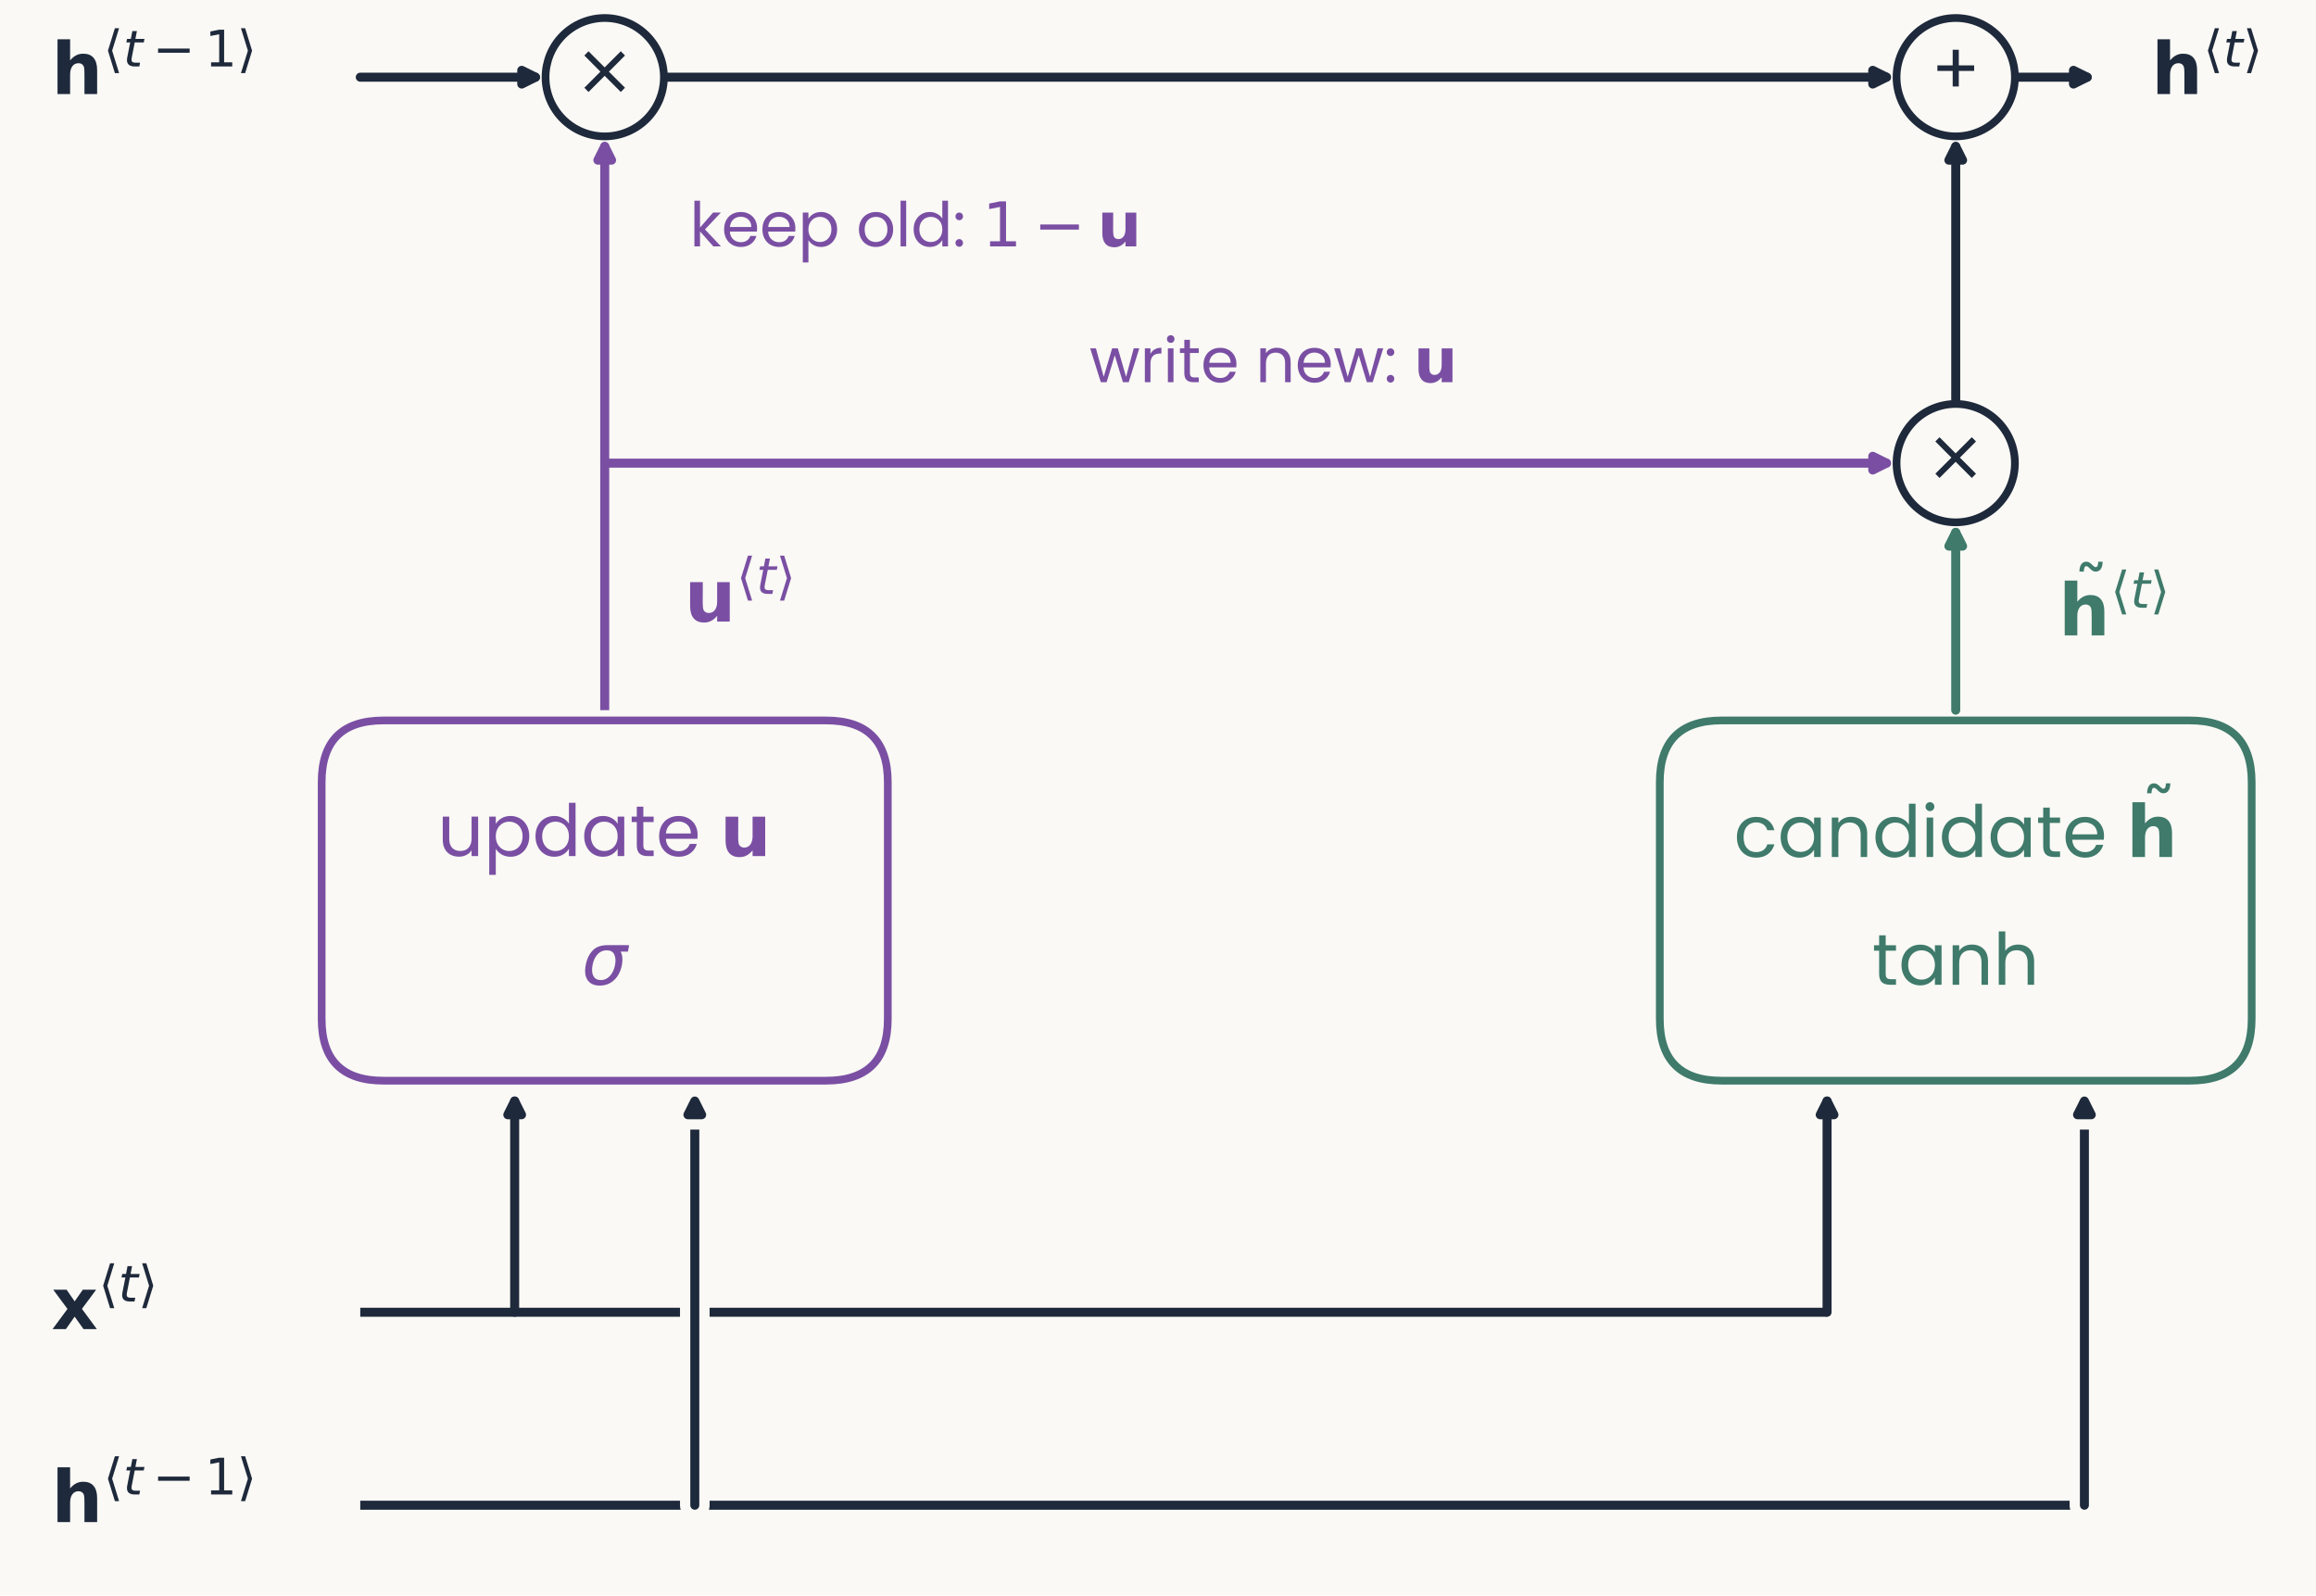
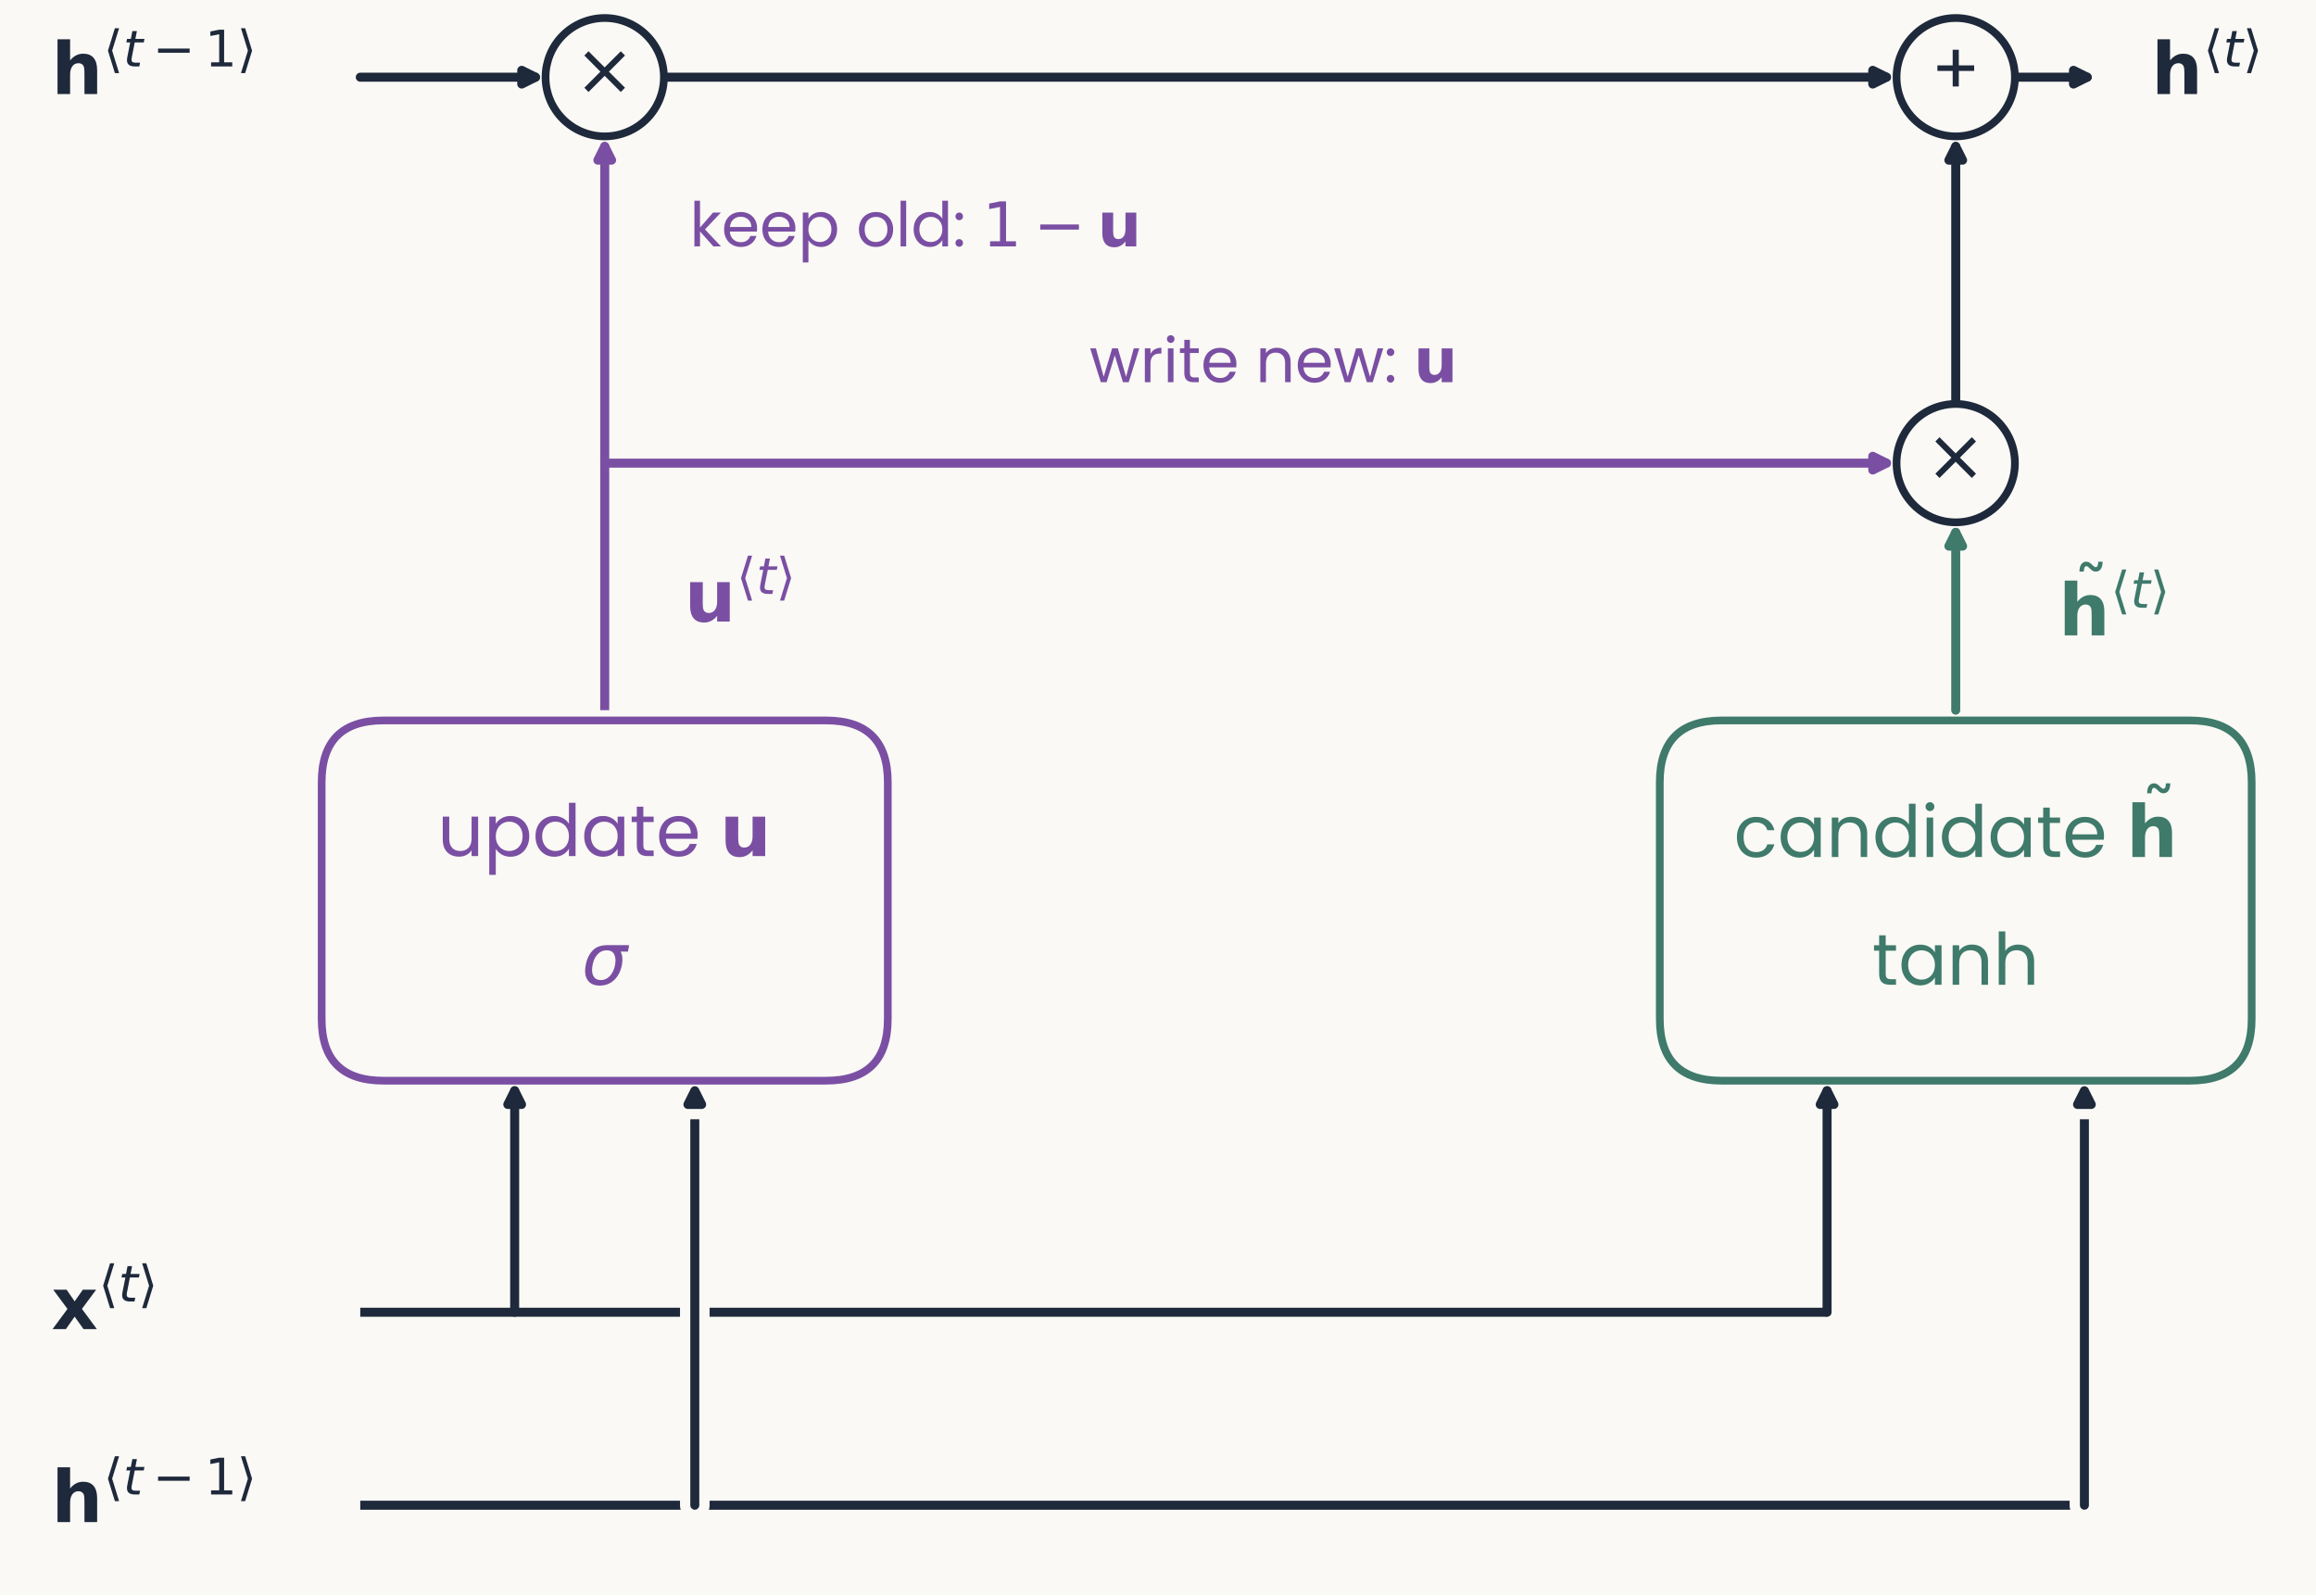
<svg xmlns="http://www.w3.org/2000/svg" xmlns:xlink="http://www.w3.org/1999/xlink" width="675pt" height="465pt" viewBox="0 0 675 465" version="1.1">
  <defs>
    <style type="text/css">*{stroke-linejoin: round; stroke-linecap: butt}</style>
  </defs>
  <g id="figure_1">
    <g id="patch_1">
      <path d="M 0 465  L 675 465  L 675 0  L 0 0  z " style="fill: #faf9f5" />
    </g>
    <g id="axes_1">
      <g id="line2d_1">
-         <path d="M 176.25 207  L 176.25 135  " clip-path="url(#p24cb22e67d)" style="fill: none; stroke: #7a4fa3; stroke-width: 2.625" />
+         <path d="M 176.25 207  L 176.25 135  " clip-path="url(#p9126a7f624)" style="fill: none; stroke: #7a4fa3; stroke-width: 2.625" />
      </g>
      <g id="line2d_2">
-         <path d="M 105 382.5  L 532.5 382.5  " clip-path="url(#p24cb22e67d)" style="fill: none; stroke: #1e293b; stroke-width: 2.625" />
+         <path d="M 105 382.5  L 532.5 382.5  " clip-path="url(#p9126a7f624)" style="fill: none; stroke: #1e293b; stroke-width: 2.625" />
      </g>
      <g id="line2d_3">
-         <path d="M 105 438.75  L 607.5 438.75  " clip-path="url(#p24cb22e67d)" style="fill: none; stroke: #1e293b; stroke-width: 2.625" />
+         <path d="M 105 438.75  L 607.5 438.75  " clip-path="url(#p9126a7f624)" style="fill: none; stroke: #1e293b; stroke-width: 2.625" />
      </g>
      <g id="patch_2">
-         <path d="M 105 22.5  Q 132 22.5 156.065 22.5  " clip-path="url(#p24cb22e67d)" style="fill: none; stroke: #1e293b; stroke-width: 2.625; stroke-linecap: round" />
-         <path d="M 152.065 20.5  L 156.065 22.5  L 152.065 24.5  z " clip-path="url(#p24cb22e67d)" style="fill: #1e293b; stroke: #1e293b; stroke-width: 2.625; stroke-linecap: round" />
+         <path d="M 105 22.5  Q 132 22.5 156.065 22.5  " clip-path="url(#p9126a7f624)" style="fill: none; stroke: #1e293b; stroke-width: 2.625; stroke-linecap: round" />
+         <path d="M 152.065 20.5  L 156.065 22.5  L 152.065 24.5  z " clip-path="url(#p9126a7f624)" style="fill: #1e293b; stroke: #1e293b; stroke-width: 2.625; stroke-linecap: round" />
      </g>
      <g id="patch_3">
-         <path d="M 193.5 22.5  Q 373.125 22.5 549.815 22.5  " clip-path="url(#p24cb22e67d)" style="fill: none; stroke: #1e293b; stroke-width: 2.625; stroke-linecap: round" />
-         <path d="M 545.815 20.5  L 549.815 22.5  L 545.815 24.5  z " clip-path="url(#p24cb22e67d)" style="fill: #1e293b; stroke: #1e293b; stroke-width: 2.625; stroke-linecap: round" />
+         <path d="M 193.5 22.5  Q 373.125 22.5 549.815 22.5  " clip-path="url(#p9126a7f624)" style="fill: none; stroke: #1e293b; stroke-width: 2.625; stroke-linecap: round" />
+         <path d="M 545.815 20.5  L 549.815 22.5  L 545.815 24.5  z " clip-path="url(#p9126a7f624)" style="fill: #1e293b; stroke: #1e293b; stroke-width: 2.625; stroke-linecap: round" />
      </g>
      <g id="patch_4">
-         <path d="M 587.25 22.5  Q 599.25 22.5 608.315 22.5  " clip-path="url(#p24cb22e67d)" style="fill: none; stroke: #1e293b; stroke-width: 2.625; stroke-linecap: round" />
-         <path d="M 604.315 20.5  L 608.315 22.5  L 604.315 24.5  z " clip-path="url(#p24cb22e67d)" style="fill: #1e293b; stroke: #1e293b; stroke-width: 2.625; stroke-linecap: round" />
+         <path d="M 587.25 22.5  Q 599.25 22.5 608.315 22.5  " clip-path="url(#p9126a7f624)" style="fill: none; stroke: #1e293b; stroke-width: 2.625; stroke-linecap: round" />
+         <path d="M 604.315 20.5  L 608.315 22.5  L 604.315 24.5  z " clip-path="url(#p9126a7f624)" style="fill: #1e293b; stroke: #1e293b; stroke-width: 2.625; stroke-linecap: round" />
      </g>
      <g id="patch_5">
-         <path d="M 176.25 135  Q 176.25 87.375 176.25 42.685  " clip-path="url(#p24cb22e67d)" style="fill: none; stroke: #7a4fa3; stroke-width: 2.625; stroke-linecap: round" />
-         <path d="M 174.25 46.685  L 176.25 42.685  L 178.25 46.685  z " clip-path="url(#p24cb22e67d)" style="fill: #7a4fa3; stroke: #7a4fa3; stroke-width: 2.625; stroke-linecap: round" />
+         <path d="M 176.25 135  Q 176.25 87.375 176.25 42.685  " clip-path="url(#p9126a7f624)" style="fill: none; stroke: #7a4fa3; stroke-width: 2.625; stroke-linecap: round" />
+         <path d="M 174.25 46.685  L 176.25 42.685  L 178.25 46.685  z " clip-path="url(#p9126a7f624)" style="fill: #7a4fa3; stroke: #7a4fa3; stroke-width: 2.625; stroke-linecap: round" />
      </g>
      <g id="patch_6">
-         <path d="M 176.25 135  Q 364.5 135 549.815 135  " clip-path="url(#p24cb22e67d)" style="fill: none; stroke: #7a4fa3; stroke-width: 2.625; stroke-linecap: round" />
-         <path d="M 545.815 133  L 549.815 135  L 545.815 137  z " clip-path="url(#p24cb22e67d)" style="fill: #7a4fa3; stroke: #7a4fa3; stroke-width: 2.625; stroke-linecap: round" />
+         <path d="M 176.25 135  Q 364.5 135 549.815 135  " clip-path="url(#p9126a7f624)" style="fill: none; stroke: #7a4fa3; stroke-width: 2.625; stroke-linecap: round" />
+         <path d="M 545.815 133  L 549.815 135  L 545.815 137  z " clip-path="url(#p9126a7f624)" style="fill: #7a4fa3; stroke: #7a4fa3; stroke-width: 2.625; stroke-linecap: round" />
      </g>
      <g id="patch_7">
-         <path d="M 570 207  Q 570 179.625 570 155.185  " clip-path="url(#p24cb22e67d)" style="fill: none; stroke: #3f7a6b; stroke-width: 2.625; stroke-linecap: round" />
-         <path d="M 568 159.185  L 570 155.185  L 572 159.185  z " clip-path="url(#p24cb22e67d)" style="fill: #3f7a6b; stroke: #3f7a6b; stroke-width: 2.625; stroke-linecap: round" />
+         <path d="M 570 207  Q 570 179.625 570 155.185  " clip-path="url(#p9126a7f624)" style="fill: none; stroke: #3f7a6b; stroke-width: 2.625; stroke-linecap: round" />
+         <path d="M 568 159.185  L 570 155.185  L 572 159.185  z " clip-path="url(#p9126a7f624)" style="fill: #3f7a6b; stroke: #3f7a6b; stroke-width: 2.625; stroke-linecap: round" />
      </g>
      <g id="patch_8">
-         <path d="M 570 117.75  Q 570 78.75 570 42.685  " clip-path="url(#p24cb22e67d)" style="fill: none; stroke: #1e293b; stroke-width: 2.625; stroke-linecap: round" />
-         <path d="M 568 46.685  L 570 42.685  L 572 46.685  z " clip-path="url(#p24cb22e67d)" style="fill: #1e293b; stroke: #1e293b; stroke-width: 2.625; stroke-linecap: round" />
+         <path d="M 570 117.75  Q 570 78.75 570 42.685  " clip-path="url(#p9126a7f624)" style="fill: none; stroke: #1e293b; stroke-width: 2.625; stroke-linecap: round" />
+         <path d="M 568 46.685  L 570 42.685  L 572 46.685  z " clip-path="url(#p9126a7f624)" style="fill: #1e293b; stroke: #1e293b; stroke-width: 2.625; stroke-linecap: round" />
      </g>
      <g id="patch_9">
-         <path d="M 150 382.5  Q 150 350.25 150 320.935  " clip-path="url(#p24cb22e67d)" style="fill: none; stroke: #1e293b; stroke-width: 2.625; stroke-linecap: round" />
-         <path d="M 148 324.935  L 150 320.935  L 152 324.935  z " clip-path="url(#p24cb22e67d)" style="fill: #1e293b; stroke: #1e293b; stroke-width: 2.625; stroke-linecap: round" />
+         <path d="M 150 382.5  Q 150 348.75 150 317.935  " clip-path="url(#p9126a7f624)" style="fill: none; stroke: #1e293b; stroke-width: 2.625; stroke-linecap: round" />
+         <path d="M 148 321.935  L 150 317.935  L 152 321.935  z " clip-path="url(#p9126a7f624)" style="fill: #1e293b; stroke: #1e293b; stroke-width: 2.625; stroke-linecap: round" />
      </g>
      <g id="patch_10">
-         <path d="M 532.5 382.5  Q 532.5 350.25 532.5 320.935  " clip-path="url(#p24cb22e67d)" style="fill: none; stroke: #1e293b; stroke-width: 2.625; stroke-linecap: round" />
-         <path d="M 530.5 324.935  L 532.5 320.935  L 534.5 324.935  z " clip-path="url(#p24cb22e67d)" style="fill: #1e293b; stroke: #1e293b; stroke-width: 2.625; stroke-linecap: round" />
+         <path d="M 532.5 382.5  Q 532.5 348.75 532.5 317.935  " clip-path="url(#p9126a7f624)" style="fill: none; stroke: #1e293b; stroke-width: 2.625; stroke-linecap: round" />
+         <path d="M 530.5 321.935  L 532.5 317.935  L 534.5 321.935  z " clip-path="url(#p9126a7f624)" style="fill: #1e293b; stroke: #1e293b; stroke-width: 2.625; stroke-linecap: round" />
      </g>
      <g id="patch_11">
-         <path d="M 202.5 438.75  Q 202.5 378.375 202.5 320.935  " clip-path="url(#p24cb22e67d)" style="fill: none; stroke: #faf9f5; stroke-width: 8.625; stroke-linecap: round" />
-         <path d="M 202.5 438.75  Q 202.5 378.375 202.5 320.935  " clip-path="url(#p24cb22e67d)" style="fill: none; stroke: #1e293b; stroke-width: 2.625; stroke-linecap: round" />
-         <path d="M 200.5 324.935  L 202.5 320.935  L 204.5 324.935  z " clip-path="url(#p24cb22e67d)" style="fill: #1e293b; stroke: #faf9f5; stroke-width: 8.625; stroke-linecap: round" />
-         <path d="M 200.5 324.935  L 202.5 320.935  L 204.5 324.935  z " clip-path="url(#p24cb22e67d)" style="fill: #1e293b; stroke: #1e293b; stroke-width: 2.625; stroke-linecap: round" />
+         <path d="M 202.5 438.75  Q 202.5 376.875 202.5 317.935  " clip-path="url(#p9126a7f624)" style="fill: none; stroke: #faf9f5; stroke-width: 8.625; stroke-linecap: round" />
+         <path d="M 202.5 438.75  Q 202.5 376.875 202.5 317.935  " clip-path="url(#p9126a7f624)" style="fill: none; stroke: #1e293b; stroke-width: 2.625; stroke-linecap: round" />
+         <path d="M 200.5 321.935  L 202.5 317.935  L 204.5 321.935  z " clip-path="url(#p9126a7f624)" style="fill: #1e293b; stroke: #faf9f5; stroke-width: 8.625; stroke-linecap: round" />
+         <path d="M 200.5 321.935  L 202.5 317.935  L 204.5 321.935  z " clip-path="url(#p9126a7f624)" style="fill: #1e293b; stroke: #1e293b; stroke-width: 2.625; stroke-linecap: round" />
      </g>
      <g id="patch_12">
-         <path d="M 607.5 438.75  Q 607.5 378.375 607.5 320.935  " clip-path="url(#p24cb22e67d)" style="fill: none; stroke: #faf9f5; stroke-width: 8.625; stroke-linecap: round" />
-         <path d="M 607.5 438.75  Q 607.5 378.375 607.5 320.935  " clip-path="url(#p24cb22e67d)" style="fill: none; stroke: #1e293b; stroke-width: 2.625; stroke-linecap: round" />
-         <path d="M 605.5 324.935  L 607.5 320.935  L 609.5 324.935  z " clip-path="url(#p24cb22e67d)" style="fill: #1e293b; stroke: #faf9f5; stroke-width: 8.625; stroke-linecap: round" />
-         <path d="M 605.5 324.935  L 607.5 320.935  L 609.5 324.935  z " clip-path="url(#p24cb22e67d)" style="fill: #1e293b; stroke: #1e293b; stroke-width: 2.625; stroke-linecap: round" />
+         <path d="M 607.5 438.75  Q 607.5 376.875 607.5 317.935  " clip-path="url(#p9126a7f624)" style="fill: none; stroke: #faf9f5; stroke-width: 8.625; stroke-linecap: round" />
+         <path d="M 607.5 438.75  Q 607.5 376.875 607.5 317.935  " clip-path="url(#p9126a7f624)" style="fill: none; stroke: #1e293b; stroke-width: 2.625; stroke-linecap: round" />
+         <path d="M 605.5 321.935  L 607.5 317.935  L 609.5 321.935  z " clip-path="url(#p9126a7f624)" style="fill: #1e293b; stroke: #faf9f5; stroke-width: 8.625; stroke-linecap: round" />
+         <path d="M 605.5 321.935  L 607.5 317.935  L 609.5 321.935  z " clip-path="url(#p9126a7f624)" style="fill: #1e293b; stroke: #1e293b; stroke-width: 2.625; stroke-linecap: round" />
      </g>
      <g id="patch_13">
-         <path d="M 176.25 39.75  C 180.825 39.75 185.213 37.932 188.448 34.698  C 191.682 31.463 193.5 27.075 193.5 22.5  C 193.5 17.925 191.682 13.537 188.448 10.302  C 185.213 7.068 180.825 5.25 176.25 5.25  C 171.675 5.25 167.287 7.068 164.052 10.302  C 160.818 13.537 159 17.925 159 22.5  C 159 27.075 160.818 31.463 164.052 34.698  C 167.287 37.932 171.675 39.75 176.25 39.75  z " clip-path="url(#p24cb22e67d)" style="fill: #faf9f5; stroke: #1e293b; stroke-width: 2.25; stroke-linejoin: miter" />
+         <path d="M 176.25 39.75  C 180.825 39.75 185.213 37.932 188.448 34.698  C 191.682 31.463 193.5 27.075 193.5 22.5  C 193.5 17.925 191.682 13.537 188.448 10.302  C 185.213 7.068 180.825 5.25 176.25 5.25  C 171.675 5.25 167.287 7.068 164.052 10.302  C 160.818 13.537 159 17.925 159 22.5  C 159 27.075 160.818 31.463 164.052 34.698  C 167.287 37.932 171.675 39.75 176.25 39.75  z " clip-path="url(#p9126a7f624)" style="fill: #faf9f5; stroke: #1e293b; stroke-width: 2.25; stroke-linejoin: miter" />
      </g>
      <g id="patch_14">
-         <path d="M 570 39.75  C 574.575 39.75 578.963 37.932 582.198 34.698  C 585.432 31.463 587.25 27.075 587.25 22.5  C 587.25 17.925 585.432 13.537 582.198 10.302  C 578.963 7.068 574.575 5.25 570 5.25  C 565.425 5.25 561.037 7.068 557.802 10.302  C 554.568 13.537 552.75 17.925 552.75 22.5  C 552.75 27.075 554.568 31.463 557.802 34.698  C 561.037 37.932 565.425 39.75 570 39.75  z " clip-path="url(#p24cb22e67d)" style="fill: #faf9f5; stroke: #1e293b; stroke-width: 2.25; stroke-linejoin: miter" />
+         <path d="M 570 39.75  C 574.575 39.75 578.963 37.932 582.198 34.698  C 585.432 31.463 587.25 27.075 587.25 22.5  C 587.25 17.925 585.432 13.537 582.198 10.302  C 578.963 7.068 574.575 5.25 570 5.25  C 565.425 5.25 561.037 7.068 557.802 10.302  C 554.568 13.537 552.75 17.925 552.75 22.5  C 552.75 27.075 554.568 31.463 557.802 34.698  C 561.037 37.932 565.425 39.75 570 39.75  z " clip-path="url(#p9126a7f624)" style="fill: #faf9f5; stroke: #1e293b; stroke-width: 2.25; stroke-linejoin: miter" />
      </g>
      <g id="patch_15">
-         <path d="M 111.75 315  L 240.75 315  Q 258.75 315 258.75 297  L 258.75 228  Q 258.75 210 240.75 210  L 111.75 210  Q 93.75 210 93.75 228  L 93.75 297  Q 93.75 315 111.75 315  z " clip-path="url(#p24cb22e67d)" style="fill: #faf9f5; stroke: #7a4fa3; stroke-width: 2.25; stroke-linejoin: miter" />
+         <path d="M 111.75 315  L 240.75 315  Q 258.75 315 258.75 297  L 258.75 228  Q 258.75 210 240.75 210  L 111.75 210  Q 93.75 210 93.75 228  L 93.75 297  Q 93.75 315 111.75 315  z " clip-path="url(#p9126a7f624)" style="fill: #faf9f5; stroke: #7a4fa3; stroke-width: 2.25; stroke-linejoin: miter" />
      </g>
      <g id="patch_16">
-         <path d="M 570 152.25  C 574.575 152.25 578.963 150.432 582.198 147.198  C 585.432 143.963 587.25 139.575 587.25 135  C 587.25 130.425 585.432 126.037 582.198 122.802  C 578.963 119.568 574.575 117.75 570 117.75  C 565.425 117.75 561.037 119.568 557.802 122.802  C 554.568 126.037 552.75 130.425 552.75 135  C 552.75 139.575 554.568 143.963 557.802 147.198  C 561.037 150.432 565.425 152.25 570 152.25  z " clip-path="url(#p24cb22e67d)" style="fill: #faf9f5; stroke: #1e293b; stroke-width: 2.25; stroke-linejoin: miter" />
+         <path d="M 570 152.25  C 574.575 152.25 578.963 150.432 582.198 147.198  C 585.432 143.963 587.25 139.575 587.25 135  C 587.25 130.425 585.432 126.037 582.198 122.802  C 578.963 119.568 574.575 117.75 570 117.75  C 565.425 117.75 561.037 119.568 557.802 122.802  C 554.568 126.037 552.75 130.425 552.75 135  C 552.75 139.575 554.568 143.963 557.802 147.198  C 561.037 150.432 565.425 152.25 570 152.25  z " clip-path="url(#p9126a7f624)" style="fill: #faf9f5; stroke: #1e293b; stroke-width: 2.25; stroke-linejoin: miter" />
      </g>
      <g id="patch_17">
-         <path d="M 501.75 315  L 638.25 315  Q 656.25 315 656.25 297  L 656.25 228  Q 656.25 210 638.25 210  L 501.75 210  Q 483.75 210 483.75 228  L 483.75 297  Q 483.75 315 501.75 315  z " clip-path="url(#p24cb22e67d)" style="fill: #faf9f5; stroke: #3f7a6b; stroke-width: 2.25; stroke-linejoin: miter" />
+         <path d="M 501.75 315  L 638.25 315  Q 656.25 315 656.25 297  L 656.25 228  Q 656.25 210 638.25 210  L 501.75 210  Q 483.75 210 483.75 228  L 483.75 297  Q 483.75 315 501.75 315  z " clip-path="url(#p9126a7f624)" style="fill: #faf9f5; stroke: #3f7a6b; stroke-width: 2.25; stroke-linejoin: miter" />
      </g>
      <g id="text_1">
        <g style="fill: #1e293b" transform="translate(15 27.54) scale(0.21 -0.21)">
          <defs>
            <path id="DejaVuSans-Bold-68" d="M 4056 2131  L 4056 0  L 2931 0  L 2931 347  L 2931 1625  Q 2931 2084 2911 2256  Q 2891 2428 2841 2509  Q 2775 2619 2662 2680  Q 2550 2741 2406 2741  Q 2056 2741 1856 2470  Q 1656 2200 1656 1722  L 1656 0  L 538 0  L 538 4863  L 1656 4863  L 1656 2988  Q 1909 3294 2193 3439  Q 2478 3584 2822 3584  Q 3428 3584 3742 3212  Q 4056 2841 4056 2131  z " transform="scale(0.015625)" />
            <path id="DejaVuSans-27e8" d="M 572 2006  L 1453 4856  L 1984 4856  L 1103 2006  L 1984 -844  L 1453 -844  L 572 2006  z " transform="scale(0.015625)" />
            <path id="DejaVuSans-Oblique-74" d="M 2706 3500  L 2619 3053  L 1472 3053  L 1100 1153  Q 1081 1047 1072 975  Q 1063 903 1063 863  Q 1063 663 1183 572  Q 1303 481 1569 481  L 2150 481  L 2053 0  L 1503 0  Q 991 0 739 200  Q 488 400 488 806  Q 488 878 497 964  Q 506 1050 525 1153  L 897 3053  L 409 3053  L 500 3500  L 978 3500  L 1172 4494  L 1747 4494  L 1556 3500  L 2706 3500  z " transform="scale(0.015625)" />
            <path id="DejaVuSans-2212" d="M 678 2272  L 4684 2272  L 4684 1741  L 678 1741  L 678 2272  z " transform="scale(0.015625)" />
            <path id="DejaVuSans-31" d="M 794 531  L 1825 531  L 1825 4091  L 703 3866  L 703 4441  L 1819 4666  L 2450 4666  L 2450 531  L 3481 531  L 3481 0  L 794 0  L 794 531  z " transform="scale(0.015625)" />
            <path id="DejaVuSans-27e9" d="M 1925 2006  L 1044 -844  L 513 -844  L 1394 2006  L 513 4856  L 1044 4856  L 1925 2006  z " transform="scale(0.015625)" />
          </defs>
          <use xlink:href="#DejaVuSans-Bold-68" transform="translate(0 0.60625)" />
          <use xlink:href="#DejaVuSans-27e8" transform="translate(72.14844 38.8875) scale(0.7)" />
          <use xlink:href="#DejaVuSans-Oblique-74" transform="translate(99.45801 38.8875) scale(0.7)" />
          <use xlink:href="#DejaVuSans-2212" transform="translate(140.542 38.8875) scale(0.7)" />
          <use xlink:href="#DejaVuSans-31" transform="translate(212.832 38.8875) scale(0.7)" />
          <use xlink:href="#DejaVuSans-27e9" transform="translate(257.3682 38.8875) scale(0.7)" />
        </g>
      </g>
      <g id="text_2">
        <g style="fill: #1e293b" transform="translate(167.43 27.54) scale(0.21 -0.21)">
          <defs>
            <path id="DejaVuSans-d7" d="M 4488 3438  L 3059 2003  L 4488 575  L 4116 197  L 2681 1631  L 1247 197  L 878 575  L 2303 2003  L 878 3438  L 1247 3816  L 2681 2381  L 4116 3816  L 4488 3438  z " transform="scale(0.015625)" />
          </defs>
          <use xlink:href="#DejaVuSans-d7" transform="translate(0 0.375)" />
        </g>
      </g>
      <g id="text_3">
        <g style="fill: #1e293b" transform="translate(562.8288 27.54) scale(0.21 -0.21)">
          <defs>
            <path id="Poppins-Regular-2b" d="M 3821 2093  L 2458 2093  L 2458 710  L 1914 710  L 1914 2093  L 557 2093  L 557 2586  L 1914 2586  L 1914 3974  L 2458 3974  L 2458 2586  L 3821 2586  L 3821 2093  z " transform="scale(0.015625)" />
          </defs>
          <use xlink:href="#Poppins-Regular-2b" />
        </g>
      </g>
      <g id="text_4">
        <g style="fill: #7a4fa3" transform="translate(127.53 249.54) scale(0.21 -0.21)">
          <defs>
            <path id="Poppins-Regular-75" d="M 3603 3507  L 3603 0  L 3021 0  L 3021 518  Q 2854 250 2556 99  Q 2259 -51 1901 -51  Q 1491 -51 1164 118  Q 838 288 649 627  Q 461 966 461 1453  L 461 3507  L 1037 3507  L 1037 1530  Q 1037 1011 1299 732  Q 1562 454 2016 454  Q 2483 454 2752 742  Q 3021 1030 3021 1581  L 3021 3507  L 3603 3507  z " transform="scale(0.015625)" />
            <path id="Poppins-Regular-70" d="M 1075 2861  Q 1248 3162 1590 3363  Q 1933 3565 2387 3565  Q 2854 3565 3235 3341  Q 3616 3117 3833 2710  Q 4051 2304 4051 1766  Q 4051 1235 3833 819  Q 3616 403 3235 172  Q 2854 -58 2387 -58  Q 1939 -58 1596 144  Q 1254 346 1075 646  L 1075 -1664  L 493 -1664  L 493 3507  L 1075 3507  L 1075 2861  z M 3456 1766  Q 3456 2163 3296 2457  Q 3136 2752 2864 2905  Q 2592 3059 2266 3059  Q 1946 3059 1674 2902  Q 1402 2746 1238 2448  Q 1075 2150 1075 1760  Q 1075 1363 1238 1065  Q 1402 768 1674 611  Q 1946 454 2266 454  Q 2592 454 2864 611  Q 3136 768 3296 1065  Q 3456 1363 3456 1766  z " transform="scale(0.015625)" />
            <path id="Poppins-Regular-64" d="M 275 1766  Q 275 2304 492 2710  Q 710 3117 1091 3341  Q 1472 3565 1946 3565  Q 2355 3565 2707 3376  Q 3059 3187 3245 2880  L 3245 4736  L 3834 4736  L 3834 0  L 3245 0  L 3245 659  Q 3072 346 2733 144  Q 2394 -58 1939 -58  Q 1472 -58 1091 172  Q 710 403 492 819  Q 275 1235 275 1766  z M 3245 1760  Q 3245 2157 3085 2451  Q 2925 2746 2653 2902  Q 2381 3059 2054 3059  Q 1728 3059 1459 2905  Q 1190 2752 1030 2457  Q 870 2163 870 1766  Q 870 1363 1030 1065  Q 1190 768 1459 611  Q 1728 454 2054 454  Q 2381 454 2653 611  Q 2925 768 3085 1065  Q 3245 1363 3245 1760  z " transform="scale(0.015625)" />
            <path id="Poppins-Regular-61" d="M 275 1766  Q 275 2304 492 2710  Q 710 3117 1091 3341  Q 1472 3565 1939 3565  Q 2400 3565 2739 3366  Q 3078 3168 3245 2867  L 3245 3507  L 3834 3507  L 3834 0  L 3245 0  L 3245 653  Q 3072 346 2729 144  Q 2387 -58 1933 -58  Q 1466 -58 1088 172  Q 710 403 492 819  Q 275 1235 275 1766  z M 3245 1760  Q 3245 2157 3085 2451  Q 2925 2746 2653 2902  Q 2381 3059 2054 3059  Q 1728 3059 1459 2905  Q 1190 2752 1030 2457  Q 870 2163 870 1766  Q 870 1363 1030 1065  Q 1190 768 1459 611  Q 1728 454 2054 454  Q 2381 454 2653 611  Q 2925 768 3085 1065  Q 3245 1363 3245 1760  z " transform="scale(0.015625)" />
            <path id="Poppins-Regular-74" d="M 1203 3027  L 1203 960  Q 1203 704 1312 598  Q 1421 493 1690 493  L 2118 493  L 2118 0  L 1594 0  Q 1107 0 864 224  Q 621 448 621 960  L 621 3027  L 166 3027  L 166 3507  L 621 3507  L 621 4390  L 1203 4390  L 1203 3507  L 2118 3507  L 2118 3027  L 1203 3027  z " transform="scale(0.015625)" />
            <path id="Poppins-Regular-65" d="M 3693 1888  Q 3693 1722 3674 1536  L 870 1536  Q 902 1018 1225 726  Q 1549 435 2010 435  Q 2387 435 2640 611  Q 2893 787 2995 1082  L 3622 1082  Q 3482 576 3059 259  Q 2637 -58 2010 -58  Q 1510 -58 1116 166  Q 723 390 499 803  Q 275 1216 275 1760  Q 275 2304 492 2713  Q 710 3123 1104 3344  Q 1498 3565 2010 3565  Q 2509 3565 2893 3347  Q 3277 3130 3485 2749  Q 3693 2368 3693 1888  z M 3091 2010  Q 3091 2342 2944 2582  Q 2797 2822 2544 2947  Q 2291 3072 1984 3072  Q 1542 3072 1232 2790  Q 922 2509 877 2010  L 3091 2010  z " transform="scale(0.015625)" />
            <path id="Poppins-Regular-20" transform="scale(0.015625)" />
            <path id="DejaVuSans-Bold-75" d="M 500 1363  L 500 3500  L 1625 3500  L 1625 3150  Q 1625 2866 1622 2436  Q 1619 2006 1619 1863  Q 1619 1441 1641 1255  Q 1663 1069 1716 984  Q 1784 875 1895 815  Q 2006 756 2150 756  Q 2500 756 2700 1025  Q 2900 1294 2900 1772  L 2900 3500  L 4019 3500  L 4019 0  L 2900 0  L 2900 506  Q 2647 200 2364 54  Q 2081 -91 1741 -91  Q 1134 -91 817 281  Q 500 653 500 1363  z " transform="scale(0.015625)" />
          </defs>
          <use xlink:href="#Poppins-Regular-75" />
          <use xlink:href="#Poppins-Regular-70" transform="translate(63.99999 0)" />
          <use xlink:href="#Poppins-Regular-64" transform="translate(131.6 0)" />
          <use xlink:href="#Poppins-Regular-61" transform="translate(199.2 0)" />
          <use xlink:href="#Poppins-Regular-74" transform="translate(266.8 0)" />
          <use xlink:href="#Poppins-Regular-65" transform="translate(303.2 0)" />
          <use xlink:href="#Poppins-Regular-20" transform="translate(365.1999 0)" />
          <use xlink:href="#DejaVuSans-Bold-75" transform="translate(391.8999 0)" />
        </g>
      </g>
      <g id="text_5">
        <g style="fill: #7a4fa3" transform="translate(169.53 287.04) scale(0.21 -0.21)">
          <defs>
            <path id="DejaVuSans-Oblique-3c3" d="M 2219 3044  Q 1744 3044 1422 2700  Q 1081 2341 969 1747  Q 844 1119 1044 756  Q 1241 397 1706 397  Q 2166 397 2503 759  Q 2844 1122 2966 1747  Q 3075 2319 2881 2700  Q 2700 3044 2219 3044  z M 2309 3503  L 4219 3500  L 4106 2925  L 3463 2925  Q 3706 2438 3575 1747  Q 3406 888 2884 400  Q 2359 -91 1609 -91  Q 856 -91 525 400  Q 194 888 363 1747  Q 528 2609 1050 3097  Q 1484 3503 2309 3503  z " transform="scale(0.015625)" />
          </defs>
          <use xlink:href="#DejaVuSans-Oblique-3c3" transform="translate(0 0.265625)" />
        </g>
      </g>
      <g id="text_6">
        <g style="fill: #7a4fa3" transform="translate(201 71.82) scale(0.18 -0.18)">
          <defs>
            <path id="Poppins-Regular-6b" d="M 2451 0  L 1075 1549  L 1075 0  L 493 0  L 493 4736  L 1075 4736  L 1075 1952  L 2426 3507  L 3238 3507  L 1587 1760  L 3245 0  L 2451 0  z " transform="scale(0.015625)" />
            <path id="Poppins-Regular-6f" d="M 2022 -58  Q 1530 -58 1130 166  Q 730 390 502 803  Q 275 1216 275 1760  Q 275 2298 508 2710  Q 742 3123 1145 3344  Q 1549 3565 2048 3565  Q 2547 3565 2950 3344  Q 3354 3123 3587 2713  Q 3821 2304 3821 1760  Q 3821 1216 3581 803  Q 3341 390 2931 166  Q 2522 -58 2022 -58  z M 2022 454  Q 2336 454 2611 601  Q 2886 749 3056 1043  Q 3226 1338 3226 1760  Q 3226 2182 3059 2476  Q 2893 2771 2624 2915  Q 2355 3059 2042 3059  Q 1722 3059 1456 2915  Q 1190 2771 1030 2476  Q 870 2182 870 1760  Q 870 1331 1027 1036  Q 1184 742 1446 598  Q 1709 454 2022 454  z " transform="scale(0.015625)" />
            <path id="Poppins-Regular-6c" d="M 1075 4736  L 1075 0  L 493 0  L 493 4736  L 1075 4736  z " transform="scale(0.015625)" />
            <path id="Poppins-Regular-3a" d="M 678 -38  Q 512 -38 397 77  Q 282 192 282 358  Q 282 525 397 640  Q 512 755 678 755  Q 838 755 950 640  Q 1062 525 1062 358  Q 1062 192 950 77  Q 838 -38 678 -38  z M 678 2714  Q 512 2714 397 2829  Q 282 2944 282 3110  Q 282 3277 397 3392  Q 512 3507 678 3507  Q 838 3507 950 3392  Q 1062 3277 1062 3110  Q 1062 2944 950 2829  Q 838 2714 678 2714  z " transform="scale(0.015625)" />
          </defs>
          <use xlink:href="#Poppins-Regular-6b" />
          <use xlink:href="#Poppins-Regular-65" transform="translate(51.49999 0)" />
          <use xlink:href="#Poppins-Regular-65" transform="translate(113.5 0)" />
          <use xlink:href="#Poppins-Regular-70" transform="translate(175.5 0)" />
          <use xlink:href="#Poppins-Regular-20" transform="translate(243.0999 0)" />
          <use xlink:href="#Poppins-Regular-6f" transform="translate(269.7999 0)" />
          <use xlink:href="#Poppins-Regular-6c" transform="translate(333.7999 0)" />
          <use xlink:href="#Poppins-Regular-64" transform="translate(358.3999 0)" />
          <use xlink:href="#Poppins-Regular-3a" transform="translate(425.9999 0)" />
          <use xlink:href="#Poppins-Regular-20" transform="translate(447.2999 0)" />
          <use xlink:href="#DejaVuSans-31" transform="translate(473.9999 0)" />
          <use xlink:href="#DejaVuSans-2212" transform="translate(557.1054 0)" />
          <use xlink:href="#DejaVuSans-Bold-75" transform="translate(660.3768 0)" />
        </g>
      </g>
      <g id="text_7">
        <g style="fill: #7a4fa3" transform="translate(317.52 111.57) scale(0.18 -0.18)">
          <defs>
            <path id="Poppins-Regular-77" d="M 5165 3507  L 4070 0  L 3469 0  L 2624 2784  L 1779 0  L 1178 0  L 77 3507  L 672 3507  L 1478 563  L 2349 3507  L 2944 3507  L 3795 557  L 4589 3507  L 5165 3507  z " transform="scale(0.015625)" />
            <path id="Poppins-Regular-72" d="M 1075 2938  Q 1229 3238 1513 3404  Q 1798 3571 2208 3571  L 2208 2970  L 2054 2970  Q 1075 2970 1075 1907  L 1075 0  L 493 0  L 493 3507  L 1075 3507  L 1075 2938  z " transform="scale(0.015625)" />
            <path id="Poppins-Regular-69" d="M 794 4077  Q 627 4077 512 4192  Q 397 4307 397 4474  Q 397 4640 512 4755  Q 627 4870 794 4870  Q 954 4870 1066 4755  Q 1178 4640 1178 4474  Q 1178 4307 1066 4192  Q 954 4077 794 4077  z M 1075 3507  L 1075 0  L 493 0  L 493 3507  L 1075 3507  z " transform="scale(0.015625)" />
            <path id="Poppins-Regular-6e" d="M 2202 3571  Q 2842 3571 3238 3184  Q 3635 2797 3635 2067  L 3635 0  L 3059 0  L 3059 1984  Q 3059 2509 2796 2787  Q 2534 3066 2080 3066  Q 1619 3066 1347 2778  Q 1075 2490 1075 1939  L 1075 0  L 493 0  L 493 3507  L 1075 3507  L 1075 3008  Q 1248 3277 1545 3424  Q 1843 3571 2202 3571  z " transform="scale(0.015625)" />
          </defs>
          <use xlink:href="#Poppins-Regular-77" transform="translate(0 0.90625)" />
          <use xlink:href="#Poppins-Regular-72" transform="translate(81.99998 0.90625)" />
          <use xlink:href="#Poppins-Regular-69" transform="translate(119.3 0.90625)" />
          <use xlink:href="#Poppins-Regular-74" transform="translate(143.9 0.90625)" />
          <use xlink:href="#Poppins-Regular-65" transform="translate(180.3 0.90625)" />
          <use xlink:href="#Poppins-Regular-20" transform="translate(242.2999 0.90625)" />
          <use xlink:href="#Poppins-Regular-6e" transform="translate(268.9999 0.90625)" />
          <use xlink:href="#Poppins-Regular-65" transform="translate(332.9999 0.90625)" />
          <use xlink:href="#Poppins-Regular-77" transform="translate(394.9999 0.90625)" />
          <use xlink:href="#Poppins-Regular-3a" transform="translate(476.9999 0.90625)" />
          <use xlink:href="#Poppins-Regular-20" transform="translate(498.2999 0.90625)" />
          <use xlink:href="#DejaVuSans-Bold-75" transform="translate(524.9999 0.90625)" />
        </g>
      </g>
      <g id="text_8">
        <g style="fill: #7a4fa3" transform="translate(199.5 181.29) scale(0.21 -0.21)">
          <use xlink:href="#DejaVuSans-Bold-75" transform="translate(0 0.60625)" />
          <use xlink:href="#DejaVuSans-27e8" transform="translate(72.14844 38.8875) scale(0.7)" />
          <use xlink:href="#DejaVuSans-Oblique-74" transform="translate(99.45801 38.8875) scale(0.7)" />
          <use xlink:href="#DejaVuSans-27e9" transform="translate(126.9043 38.8875) scale(0.7)" />
        </g>
      </g>
      <g id="text_9">
        <g style="fill: #1e293b" transform="translate(561.18 140.04) scale(0.21 -0.21)">
          <use xlink:href="#DejaVuSans-d7" transform="translate(0 0.375)" />
        </g>
      </g>
      <g id="text_10">
        <g style="fill: #1e293b" transform="translate(627.03 27.54) scale(0.21 -0.21)">
          <use xlink:href="#DejaVuSans-Bold-68" transform="translate(0 0.60625)" />
          <use xlink:href="#DejaVuSans-27e8" transform="translate(72.14844 38.8875) scale(0.7)" />
          <use xlink:href="#DejaVuSans-Oblique-74" transform="translate(99.45801 38.8875) scale(0.7)" />
          <use xlink:href="#DejaVuSans-27e9" transform="translate(126.9043 38.8875) scale(0.7)" />
        </g>
      </g>
      <g id="text_11">
        <g style="fill: #3f7a6b" transform="translate(505.32 249.96) scale(0.21 -0.21)">
          <defs>
            <path id="Poppins-Regular-63" d="M 275 1760  Q 275 2304 492 2710  Q 710 3117 1097 3341  Q 1485 3565 1984 3565  Q 2630 3565 3049 3251  Q 3469 2938 3603 2381  L 2976 2381  Q 2886 2701 2627 2886  Q 2368 3072 1984 3072  Q 1485 3072 1177 2729  Q 870 2387 870 1760  Q 870 1126 1177 780  Q 1485 435 1984 435  Q 2368 435 2624 614  Q 2880 794 2976 1126  L 3603 1126  Q 3462 589 3040 265  Q 2618 -58 1984 -58  Q 1485 -58 1097 166  Q 710 390 492 800  Q 275 1210 275 1760  z " transform="scale(0.015625)" />
            <path id="DejaVuSans-303" d="M -1621 4281  L -1799 4453  Q -1867 4516 -1919 4545  Q -1971 4575 -2011 4575  Q -2130 4575 -2186 4461  Q -2242 4347 -2249 4091  L -2639 4091  Q -2633 4513 -2473 4742  Q -2314 4972 -2030 4972  Q -1911 4972 -1811 4928  Q -1711 4884 -1596 4781  L -1417 4609  Q -1349 4547 -1297 4517  Q -1246 4488 -1205 4488  Q -1086 4488 -1030 4602  Q -974 4716 -967 4972  L -577 4972  Q -583 4550 -742 4320  Q -902 4091 -1186 4091  Q -1305 4091 -1405 4134  Q -1505 4178 -1621 4281  z " transform="scale(0.015625)" />
          </defs>
          <use xlink:href="#Poppins-Regular-63" transform="translate(0 0.75)" />
          <use xlink:href="#Poppins-Regular-61" transform="translate(60.7 0.75)" />
          <use xlink:href="#Poppins-Regular-6e" transform="translate(128.3 0.75)" />
          <use xlink:href="#Poppins-Regular-64" transform="translate(192.3 0.75)" />
          <use xlink:href="#Poppins-Regular-69" transform="translate(259.9 0.75)" />
          <use xlink:href="#Poppins-Regular-64" transform="translate(284.5 0.75)" />
          <use xlink:href="#Poppins-Regular-61" transform="translate(352.0999 0.75)" />
          <use xlink:href="#Poppins-Regular-74" transform="translate(419.6999 0.75)" />
          <use xlink:href="#Poppins-Regular-65" transform="translate(456.0999 0.75)" />
          <use xlink:href="#Poppins-Regular-20" transform="translate(518.0999 0.75)" />
          <use xlink:href="#DejaVuSans-303" transform="translate(614.8321 25.3125)" />
          <use xlink:href="#DejaVuSans-Bold-68" transform="translate(544.7999 0.75)" />
        </g>
      </g>
      <g id="text_12">
        <g style="fill: #3f7a6b" transform="translate(545.64 287.04) scale(0.21 -0.21)">
          <defs>
            <path id="Poppins-Regular-68" d="M 2234 3571  Q 2630 3571 2950 3401  Q 3270 3232 3452 2893  Q 3635 2554 3635 2067  L 3635 0  L 3059 0  L 3059 1984  Q 3059 2509 2796 2787  Q 2534 3066 2080 3066  Q 1619 3066 1347 2778  Q 1075 2490 1075 1939  L 1075 0  L 493 0  L 493 4736  L 1075 4736  L 1075 3008  Q 1248 3277 1552 3424  Q 1856 3571 2234 3571  z " transform="scale(0.015625)" />
          </defs>
          <use xlink:href="#Poppins-Regular-74" />
          <use xlink:href="#Poppins-Regular-61" transform="translate(36.39999 0)" />
          <use xlink:href="#Poppins-Regular-6e" transform="translate(104 0)" />
          <use xlink:href="#Poppins-Regular-68" transform="translate(168 0)" />
        </g>
      </g>
      <g id="text_13">
        <g style="fill: #3f7a6b" transform="translate(600 185.355) scale(0.21 -0.21)">
          <use xlink:href="#DejaVuSans-303" transform="translate(70.03223 25.3125)" />
          <use xlink:href="#DejaVuSans-Bold-68" transform="translate(0 0.75)" />
          <use xlink:href="#DejaVuSans-27e8" transform="translate(72.14844 39.03125) scale(0.7)" />
          <use xlink:href="#DejaVuSans-Oblique-74" transform="translate(99.45801 39.03125) scale(0.7)" />
          <use xlink:href="#DejaVuSans-27e9" transform="translate(126.9043 39.03125) scale(0.7)" />
        </g>
      </g>
      <g id="text_14">
        <g style="fill: #1e293b" transform="translate(15 387.54) scale(0.21 -0.21)">
          <defs>
            <path id="DejaVuSans-Bold-78" d="M 1422 1791  L 159 3500  L 1344 3500  L 2059 2463  L 2784 3500  L 3969 3500  L 2706 1797  L 4031 0  L 2847 0  L 2059 1106  L 1281 0  L 97 0  L 1422 1791  z " transform="scale(0.015625)" />
          </defs>
          <use xlink:href="#DejaVuSans-Bold-78" transform="translate(0 0.60625)" />
          <use xlink:href="#DejaVuSans-27e8" transform="translate(65.45898 38.8875) scale(0.7)" />
          <use xlink:href="#DejaVuSans-Oblique-74" transform="translate(92.76856 38.8875) scale(0.7)" />
          <use xlink:href="#DejaVuSans-27e9" transform="translate(120.2148 38.8875) scale(0.7)" />
        </g>
      </g>
      <g id="text_15">
        <g style="fill: #1e293b" transform="translate(15 443.79) scale(0.21 -0.21)">
          <use xlink:href="#DejaVuSans-Bold-68" transform="translate(0 0.60625)" />
          <use xlink:href="#DejaVuSans-27e8" transform="translate(72.14844 38.8875) scale(0.7)" />
          <use xlink:href="#DejaVuSans-Oblique-74" transform="translate(99.45801 38.8875) scale(0.7)" />
          <use xlink:href="#DejaVuSans-2212" transform="translate(140.542 38.8875) scale(0.7)" />
          <use xlink:href="#DejaVuSans-31" transform="translate(212.832 38.8875) scale(0.7)" />
          <use xlink:href="#DejaVuSans-27e9" transform="translate(257.3682 38.8875) scale(0.7)" />
        </g>
      </g>
    </g>
  </g>
  <defs>
-     <clipPath id="p24cb22e67d">
+     <clipPath id="p9126a7f624">
      <rect x="0" y="0" width="675" height="465" />
    </clipPath>
  </defs>
</svg>
